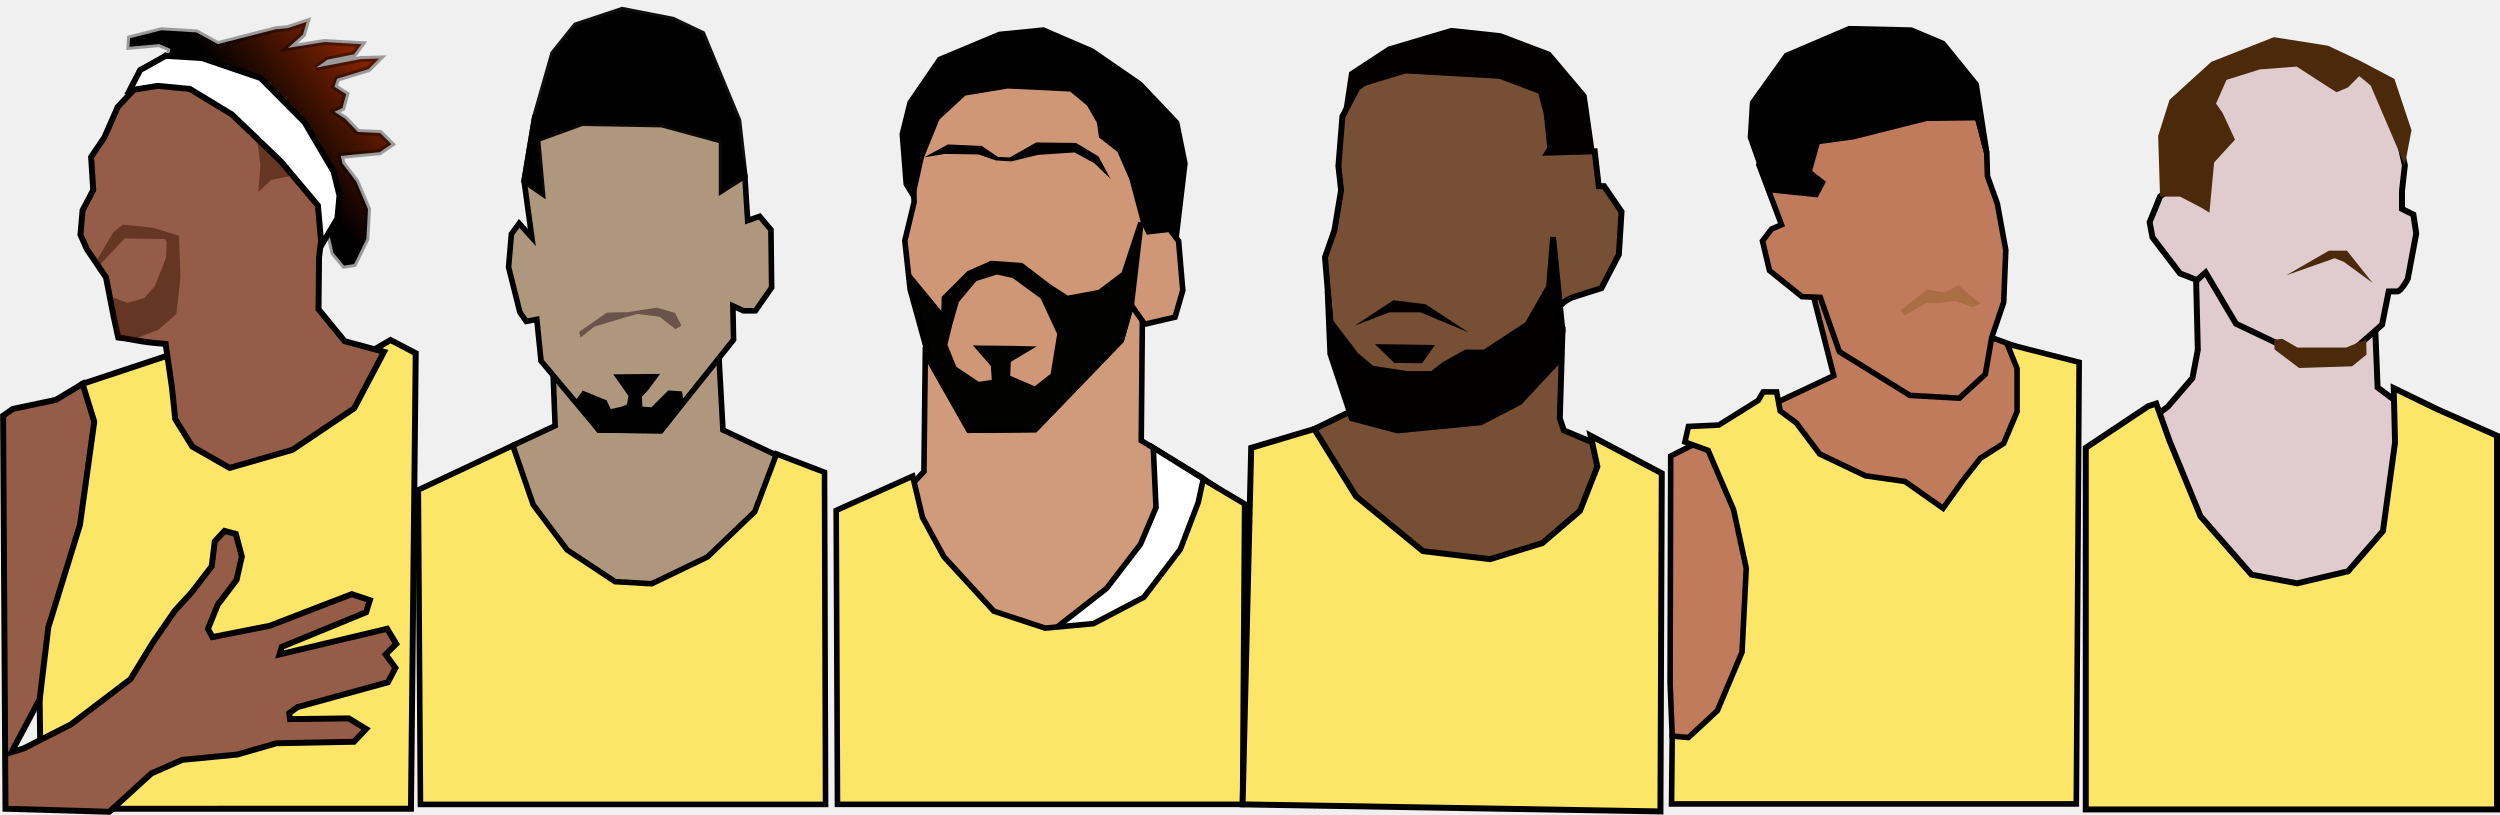
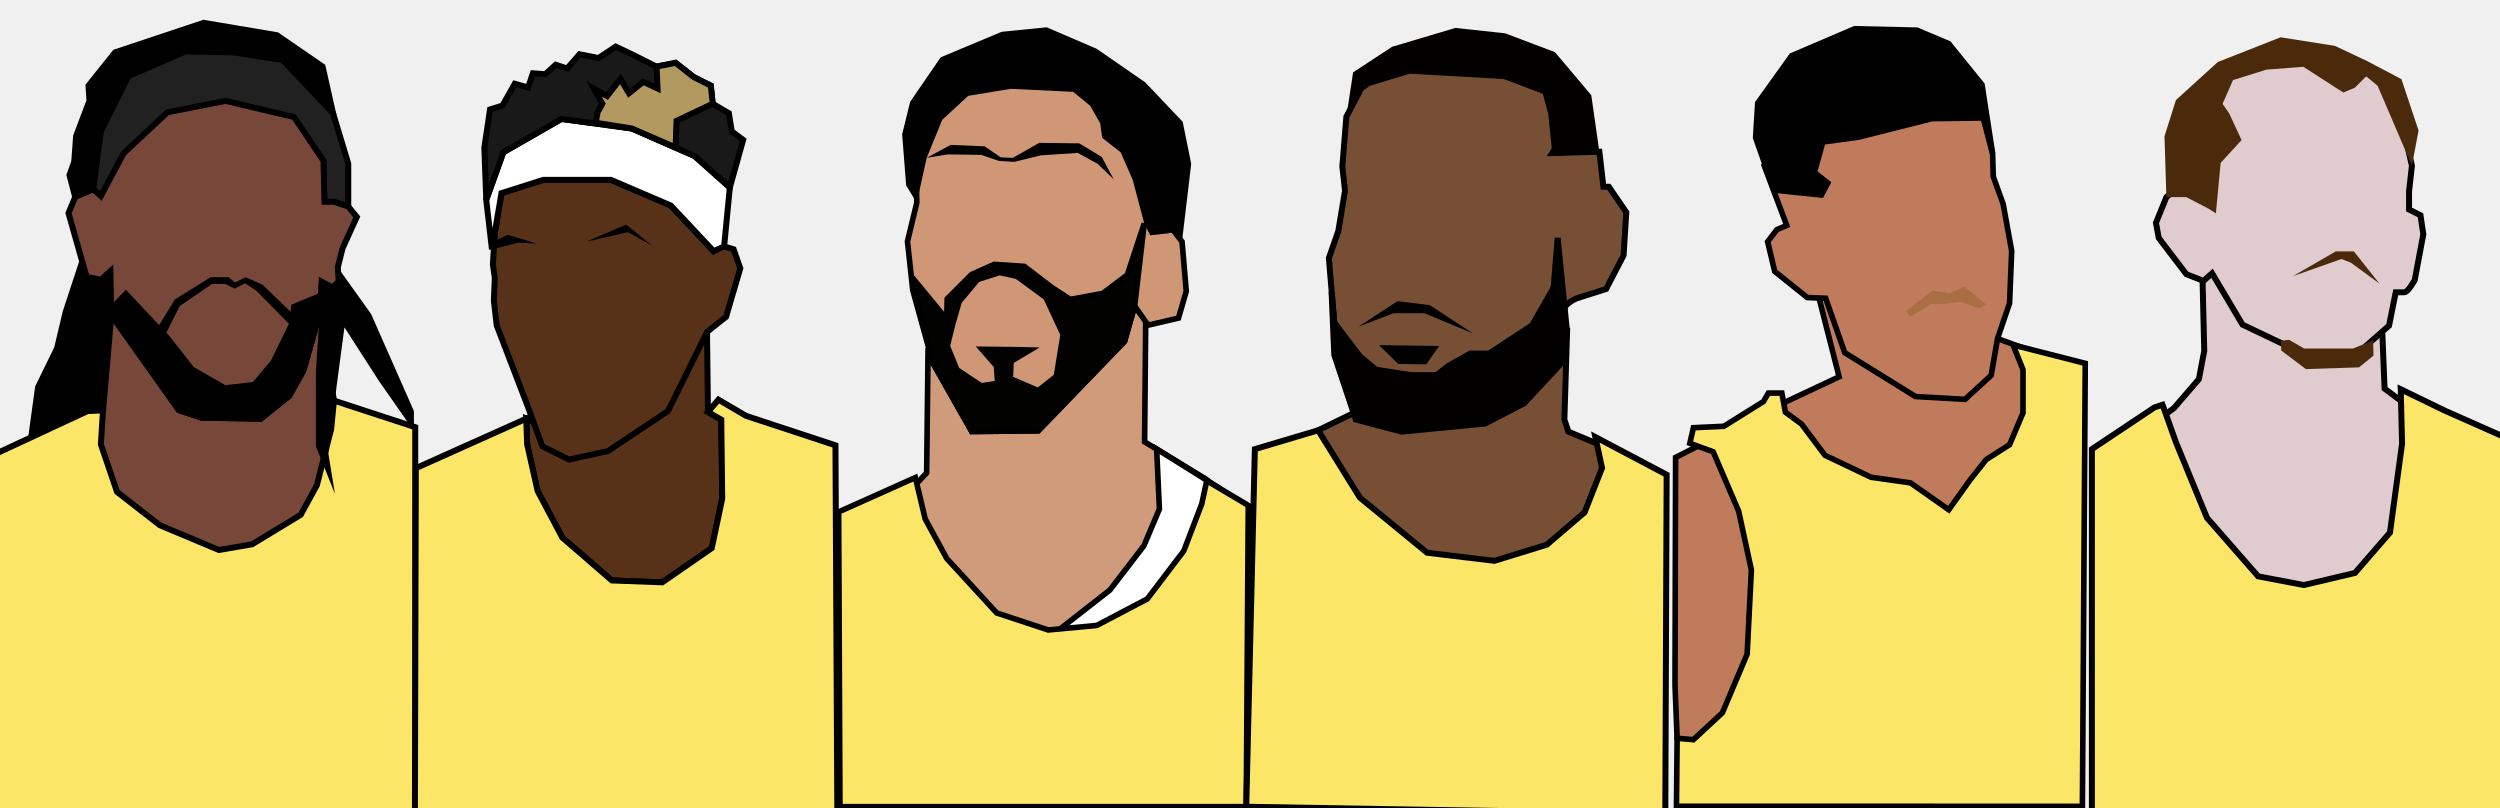
- <svg xmlns="http://www.w3.org/2000/svg" xmlns:xlink="http://www.w3.org/1999/xlink" version="1.1" id="svg815" width="419.226" height="136.578" viewBox="0 0 419.226 136.578">
-   <defs id="defs819">
-     <linearGradient xlink:href="#linearGradient5260" id="linearGradient5266" x1="90.714" y1="129.454" x2="94.842" y2="126.147" gradientUnits="userSpaceOnUse" />
-     <linearGradient id="linearGradient5260">
-       <stop style="stop-color:#010000;stop-opacity:1" offset="0" id="stop5256" />
-       <stop style="stop-color:#812300;stop-opacity:1" offset="1" id="stop5258" />
-     </linearGradient>
-   </defs>
-   <g transform="matrix(3.539876,0,0,3.539876,-72.51372,-778.5105)" id="g4579" style="opacity:1">
-     <path id="path4564" d="m 46.682,237.522 0.1,2.572 -2.005,0.935 -0.935,0.835 2.038,7.317 7.918,0.535 4.343,-3.374 0.568,-4.176 -3.976,-1.871 -0.234,-4.243 -5.245,-0.969 z" style="fill:#af977e;fill-opacity:1;stroke:#000000;stroke-width:0.265px;stroke-linecap:butt;stroke-linejoin:miter;stroke-opacity:1" />
-     <path id="path4562" d="m 45.312,228.502 0.501,-3.007 8.252,-0.601 1.537,2.606 0.167,0.768 0.134,2.105 0.568,-0.2 0.535,0.635 0.033,2.74 -0.768,1.102 h -0.568 l -0.501,-0.234 0.033,1.604 -3.441,4.31 -2.94,-0.033 -2.74,-3.274 -0.2,-1.971 -0.501,0.1 -0.301,-0.434 -0.535,-2.138 0.134,-1.57 0.367,-0.501 0.601,0.668 z" style="fill:#af977e;fill-opacity:1;stroke:#000000;stroke-width:0.265px;stroke-linecap:butt;stroke-linejoin:miter;stroke-opacity:1" />
-     <path id="path4556" d="m 45.312,228.502 0.869,0.601 -0.234,-2.572 2.105,-0.768 3.775,0.067 2.84,0.768 v 2.372 l 1.102,-0.702 -0.301,-2.639 -1.704,-4.109 -1.403,-0.668 -2.405,-0.468 -2.205,0.735 -1.069,1.336 -0.869,3.04 z" style="fill:#000000;fill-opacity:0.997;stroke:#000000;stroke-width:0.265px;stroke-linecap:butt;stroke-linejoin:miter;stroke-opacity:0.935" />
-     <path id="path4558" d="m 45.813,225.495 9.655,0.134" style="fill:none;stroke:#000000;stroke-width:0.265px;stroke-linecap:butt;stroke-linejoin:miter;stroke-opacity:1" />
-     <path id="path4566" d="m 44.777,241.03 -4.477,2.105 0.102,14.896 h 19.191 l -0.05,-15.731 -2.272,-0.869 -1.036,2.74 -2.238,2.138 -2.639,1.27 -1.737,-0.1 -2.272,-1.503 -1.604,-2.138 z" style="fill:#fce667;fill-opacity:1;stroke:#000000;stroke-width:0.265px;stroke-linecap:butt;stroke-linejoin:miter;stroke-opacity:1" />
-     <path id="path4568" d="m 47.918,235.651 1.32,-0.919 0.986,-0.017 1.37,-0.217 0.869,0.251 0.301,0.601 -0.284,0.167 -0.752,-0.585 -1.052,-0.134 -0.651,0.184 -1.386,0.418 -0.651,0.518 z" style="fill:#6a5348;fill-opacity:1;stroke:none;stroke-width:0.265px;stroke-linecap:butt;stroke-linejoin:miter;stroke-opacity:1" />
-     <path id="path4570" d="m 49.789,237.789 1.704,-0.017 -0.384,0.518 -0.351,0.384 0.033,0.635 0.601,0.05 0.802,-0.802 0.484,0.033 0.084,0.484 -0.969,1.253 -2.94,-0.033 -1.019,-1.286 0.301,-0.418 0.986,0.401 0.217,0.468 0.668,-0.15 0.301,-0.134 0.084,-0.535 z" style="fill:#000000;fill-opacity:1;stroke:#000000;stroke-width:0.265px;stroke-linecap:butt;stroke-linejoin:miter;stroke-opacity:1" />
-   </g>
+ <svg xmlns="http://www.w3.org/2000/svg" version="1.1" id="svg815" width="418" height="135" viewBox="0 0 418 135">
+   <defs id="defs819" />
+   <path style="fill:#000000;fill-opacity:1;stroke:#000000;stroke-width:1px;stroke-linecap:butt;stroke-linejoin:miter;stroke-opacity:1" d="M 14.478,41.525 10.978,52.184 9.546,58.23 6.364,64.753 4.614,77.481 20.206,77.004 22.751,49.957 Z" id="path1011" />
+   <path style="fill:#fce667;fill-opacity:1;stroke:#000000;stroke-width:1px;stroke-linecap:butt;stroke-linejoin:miter;stroke-opacity:1" d="M 18.296,68.572 14.637,68.731 -1.432,76.208 -0.795,139.848 69.447,139.689 69.426,71.423 55.844,66.981 Z" id="path1019" />
+   <path style="fill:#774739;fill-opacity:1;stroke:#000000;stroke-width:1px;stroke-linecap:butt;stroke-linejoin:miter;stroke-opacity:1" d="m 18.615,52.662 -1.432,16.546 -0.318,5.091 2.705,7.955 7.159,5.568 9.864,4.137 5.568,-0.955 8.114,-4.932 2.705,-4.932 2.386,-9.387 0.477,-4.773 -2.386,-14.637 z" id="path1015" />
  <g transform="matrix(3.539876,0,0,3.539876,-72.51372,-778.5105)" id="g4607" style="opacity:1">
    <path id="path4581" d="m 74.611,233.947 -0.063,6.85 2.889,1.753 1.183,0.951 -3.408,8.085 -8.152,0.267 -5.078,-7.484 1.67,-1.47 v 0 l 0.601,-0.635 0.067,-5.813 5.813,-2.005 z" style="fill:#cf9776;fill-opacity:0.95;stroke:#000000;stroke-width:0.265px;stroke-linecap:butt;stroke-linejoin:miter;stroke-opacity:1" />
    <path id="path4597" d="m 75.117,241.132 0.13,2.838 -0.735,1.737 -1.604,2.088 -2.372,1.854 -0.802,0.635 7.684,0.217 0.635,-7.534 z" style="fill:#ffffff;fill-opacity:1;stroke:#000000;stroke-width:0.265px;stroke-linecap:butt;stroke-linejoin:miter;stroke-opacity:1" />
    <path id="path4585" d="m 74.077,234.382 0.635,0.902 1.437,-0.334 0.367,-1.27 -0.2,-2.339 -0.334,-0.434 c 0,0 -0.434,-0.969 -0.434,-1.102 0,-0.134 -1.938,-5.212 -1.938,-5.212 l -3.508,-1.336 -5.546,1.336 -0.835,2.272 0.067,2.639 -0.44,1.823 0.25,2.306 0.949,3.434 1.837,3.241 3.14,-0.033 4.076,-4.224 z" style="fill:#cf9776;fill-opacity:1;stroke:#000000;stroke-width:0.265px;stroke-linecap:butt;stroke-linejoin:miter;stroke-opacity:1" />
    <path id="path4587" d="m 64.256,227.382 0.732,-1.795 1.228,-1.134 2.008,-0.331 2.953,0.142 0.803,0.661 0.472,0.827 0.094,0.685 0.874,0.685 0.567,1.299 0.543,2.055 0.283,0.567 1.166,-0.136 0.334,0.434 0.437,-3.677 -0.402,-1.984 -1.772,-1.866 -2.291,-1.583 -2.362,-1.016 -2.126,0.213 -2.882,1.205 -1.441,2.103 -0.378,1.536 0.189,2.41 c 0,0 0.5,0.823 0.5,0.823 z" style="fill:#000000;fill-opacity:1;stroke:none;stroke-width:0.265px;stroke-linecap:butt;stroke-linejoin:miter;stroke-opacity:1" />
    <path id="path4589" d="m 64.256,227.382 1.134,-0.614 1.606,0.071 0.756,0.52 0.567,0.024 1.252,-0.709 1.89,0.024 1.063,0.638 0.567,1.063 -0.756,-0.732 -0.945,-0.52 -1.748,0.118 -1.252,0.307 -0.732,-0.047 -0.827,-0.283 -1.583,-0.024 z" style="fill:#000000;fill-opacity:1;stroke:none;stroke-width:0.265px;stroke-linecap:butt;stroke-linejoin:miter;stroke-opacity:1" />
    <path id="path4591" d="m 63.547,233.004 1.654,2.008 0.024,-0.969 1.158,-1.158 1.063,-0.472 1.417,0.095 1.299,0.992 0.874,0.567 1.536,-0.283 1.158,-0.874 0.803,-2.433 -0.455,3.905 -0.478,1.669 -4.076,4.224 -3.14,0.033 -1.837,-3.241 z" style="fill:#000000;fill-opacity:0.985;stroke:#000000;stroke-width:0.265px;stroke-linecap:butt;stroke-linejoin:miter;stroke-opacity:1" />
    <path id="path4593" d="m 65.909,234.232 0.827,-0.992 0.969,-0.307 0.756,0.165 1.323,0.969 0.78,1.677 -0.307,1.89 -0.756,0.591 -1.158,-0.496 0.024,-0.661 1.228,-0.732 -1.063,-0.024 -1.961,-0.024 0.85,0.969 0.047,0.661 -0.614,0.095 -1.063,-0.709 -0.425,-1.039 0.236,-0.969 z" style="fill:#cf9776;fill-opacity:1;stroke:none;stroke-width:0.265px;stroke-linecap:butt;stroke-linejoin:miter;stroke-opacity:1" />
    <path id="path4595" d="m 63.72,242.483 0.465,1.954 1.016,1.866 2.362,2.575 2.433,0.803 2.291,-0.213 2.386,-1.252 1.725,-2.268 0.85,-2.221 0.236,-1.095 1.961,1.166 -0.096,14.231 H 60.158 l -0.061,-13.924 z" style="fill:#fce667;fill-opacity:1;stroke:#000000;stroke-width:0.265px;stroke-linecap:butt;stroke-linejoin:miter;stroke-opacity:1" />
  </g>
  <g transform="matrix(3.539876,0,0,3.539876,-72.51372,-778.5105)" id="g4641">
    <path id="path4632" d="m 106.116,232.878 1.236,4.844 -2.773,1.303 -3.241,1.637 -1.709,0.869 -0.028,10.758 0.1,2.506 1.654,0.685 15.285,-11.442 0.401,-7.316 -2.205,-0.802 z" style="opacity:1;fill:#bf7b5b;fill-opacity:1;stroke:#000000;stroke-width:0.265px;stroke-linecap:butt;stroke-linejoin:miter;stroke-opacity:1" />
    <path id="path4626" d="m 114.167,225.495 0.434,1.67 0.033,1.102 0.468,1.303 0.401,2.205 -0.1,2.472 -0.568,1.67 -0.301,1.737 -1.236,1.136 -2.339,-0.134 -3.341,-2.071 -0.902,-2.572 -0.869,-0.033 -1.537,-1.236 -0.334,-1.403 0.434,-0.568 0.468,-0.2 -1.069,-2.84 2.84,-3.575 5.279,-0.334 z" style="opacity:1;fill:#bf7b5b;fill-opacity:1;stroke:#000000;stroke-width:0.265px;stroke-linecap:butt;stroke-linejoin:miter;stroke-opacity:1" />
    <path id="path4628" d="m 104.278,228.903 -0.869,-2.472 0.1,-1.637 1.604,-2.238 2.973,-1.27 2.94,0.067 1.503,0.635 1.57,1.938 0.501,3.241 -0.434,-1.67 -2.439,0.033 -3.441,0.869 -1.704,0.234 -0.401,1.437 0.635,0.501 -0.301,0.568 z" style="fill:#000000;fill-opacity:1;stroke:#000000;stroke-width:0.265px;stroke-linecap:butt;stroke-linejoin:miter;stroke-opacity:1" />
    <path id="path4630" d="m 110.526,234.616 1.236,-0.969 0.835,0.134 0.668,-0.334 1.036,0.869 -0.367,0.167 -0.835,-0.301 -0.835,0.1 h -0.535 l -1.036,0.601 z" style="fill:#aa6e44;fill-opacity:1;stroke:none;stroke-width:0.265px;stroke-linecap:butt;stroke-linejoin:miter;stroke-opacity:1" />
    <path id="path4634" d="m 100.303,240.863 0.167,-0.735 1.437,-0.067 1.871,-1.169 0.234,-0.401 h 0.635 l 0.167,0.902 0.768,0.568 1.102,1.47 2.172,1.036 1.871,0.267 1.804,1.27 1.002,-1.403 0.768,-0.969 1.102,-0.702 0.635,-1.503 v -2.038 l -0.468,-1.169 3.408,0.869 -0.135,20.922 -19.174,-0.002 0.032,-3.213 0.768,0.067 1.37,-1.27 1.169,-2.773 0.2,-3.976 -0.601,-2.773 -1.203,-2.806 z" style="fill:#fce667;fill-opacity:1;stroke:#000000;stroke-width:0.265px;stroke-linecap:butt;stroke-linejoin:miter;stroke-opacity:1" />
  </g>
  <g id="g5312" transform="translate(0.1131743,-135.0551)">
    <path id="path5259" d="m 261.9,190.575 -0.45,14.625 0.675,2.025 6.975,2.925 -2.025,14.4 -15.3,9.225 L 234.9,230.4 220.275,215.325 V 207 l 7.875,-3.825 z" style="opacity:1;fill:#774f34;fill-opacity:1;stroke:#000000;stroke-width:1px;stroke-linecap:butt;stroke-linejoin:miter;stroke-opacity:1" />
    <path id="path5251" d="m 227.475,149.85 -2.475,4.725 -0.675,8.325 0.45,4.05 -1.125,6.75 -1.575,4.5 0.9,10.8 5.175,10.125 5.625,4.275 22.05,-4.275 c 0,0 5.625,-11.475 5.625,-12.375 0,-0.9 2.025,-1.8 2.025,-1.8 l 4.95,-1.575 2.925,-5.625 0.45,-7.2 -2.925,-4.275 h -0.9 l -0.675,-5.85 -7.875,0.225 2.475,-3.825 -2.025,-8.775 -14.625,-2.7 -12.825,0.675 z" style="opacity:1;fill:#774f34;fill-opacity:1;stroke:#000000;stroke-width:1px;stroke-linecap:butt;stroke-linejoin:miter;stroke-opacity:1" />
    <path id="path5253" d="m 227.475,149.85 8.1,-2.475 15.75,0.9 6.525,2.475 0.9,3.375 0.675,6.525 7.875,-0.225 -1.35,-9.45 -6.075,-7.2 -8.325,-3.15 -8.325,-0.9 -10.575,3.15 -6.525,4.275 -1.125,7.425 z" style="fill:#030000;fill-opacity:1;stroke:none;stroke-width:1px;stroke-linecap:butt;stroke-linejoin:miter;stroke-opacity:1" />
    <path id="path5255" d="m 260.325,174.825 -0.675,8.325 -3.6,6.3 -7.2,4.725 h -3.15 l -3.6,2.025 -2.025,1.575 H 235.8 l -5.85,-0.9 -2.7,-2.25 -4.275,-5.625 -0.45,-5.175 0.45,10.575 3.6,10.8 7.65,2.025 13.95,-1.35 6.525,-3.375 6.075,-6.525 1.125,-5.4 z" style="fill:#030000;fill-opacity:1;stroke:#000000;stroke-width:1px;stroke-linecap:butt;stroke-linejoin:miter;stroke-opacity:1" />
    <path id="path5257" d="m 227.025,189.675 5.85,-2.25 h 5.175 l 8.1,3.375 -7.2,-4.725 -5.4,-0.675 z" style="fill:#030000;fill-opacity:1;stroke:none;stroke-width:1px;stroke-linecap:butt;stroke-linejoin:miter;stroke-opacity:1" />
    <path id="path5261" d="m 209.7,210.15 10.575,-3.15 6.975,11.25 11.25,9.225 11.25,1.35 8.775,-2.7 6.3,-5.4 2.925,-7.425 -1.125,-5.175 11.925,6.3 -0.225,56.7 -70.065,-1.183 z" style="fill:#fce667;fill-opacity:1;stroke:#000000;stroke-width:1px;stroke-linecap:butt;stroke-linejoin:miter;stroke-opacity:1" />
    <path id="path5271" d="m 231.694,193.275 2.194,2.138 4.219,0.056 1.462,-2.081 z" style="fill:#000000;fill-opacity:1;stroke:#000000;stroke-width:1px;stroke-linecap:butt;stroke-linejoin:miter;stroke-opacity:1" />
  </g>
  <path style="opacity:1;fill:#e0cccf;fill-opacity:1;stroke:#000000;stroke-width:1px;stroke-linecap:butt;stroke-linejoin:miter;stroke-opacity:1" d="m 368.213,44.607 0.338,14.062 -0.9,4.725 -4.162,4.838 -3.375,2.475 5.625,19.913 10.012,9.787 15.075,4.388 11.925,-3.938 5.513,-12.262 c 0,0 -0.338,-15.188 -0.338,-15.637 0,-0.45 -0.562,-4.725 -0.562,-4.725 l -5.513,-0.9 -3.15,-2.362 -0.45,-11.137 -19.238,-11.925 z" id="path5324" />
  <path style="opacity:1;fill:#e0cccf;fill-opacity:1;stroke:#000000;stroke-width:1px;stroke-linecap:butt;stroke-linejoin:miter;stroke-opacity:1" d="m 360.472,37.258 1.75,-4.296 3.023,-2.546 2.864,-13.364 7.847,-6.69 15.381,-0.151 7.105,3.237 3.396,7.9 1.432,6.364 -0.477,4.296 v 3.023 l 1.909,0.955 0.477,3.182 -1.432,7.637 c 0,0 -1.114,2.068 -1.75,2.068 h -1.432 l -1.114,5.568 -5.25,4.614 -8.91,0.159 -10.341,-4.932 -5.091,-8.591 -1.432,1.273 -2.864,-1.114 -4.614,-6.046 z" id="path5316" />
  <path style="fill:#4a2a0b;fill-opacity:1;stroke:none;stroke-width:1px;stroke-linecap:butt;stroke-linejoin:miter;stroke-opacity:1" d="m 370.496,35.667 0.795,-8.432 3.5,-3.818 -2.068,-4.455 -1.114,-1.591 1.75,-3.977 5.568,-1.75 6.205,-0.477 5.409,3.5 1.273,0.795 1.909,-0.795 1.909,-1.909 1.909,1.591 5.728,13.364 1.114,-5.887 -2.864,-8.591 -5.728,-3.023 -5.409,-2.546 -9.069,-1.432 -10.501,4.137 -7,6.364 -1.909,6.046 0.318,10.182 h 3.341 l 3.659,1.909 z" id="path5318" />
  <path style="fill:#4a2a0b;fill-opacity:1;stroke:none;stroke-width:1px;stroke-linecap:butt;stroke-linejoin:miter;stroke-opacity:1" d="m 390.542,42.031 -7.159,4.137 8.114,-2.864 1.591,0.636 4.773,3.5 -4.296,-5.409 z" id="path5320" />
  <path style="fill:#4a2a0b;fill-opacity:1;stroke:none;stroke-width:1px;stroke-linecap:butt;stroke-linejoin:miter;stroke-opacity:1" d="m 382.726,56.814 2.531,1.462 h 8.156 l 3.375,-1.35 0.056,2.531 -2.419,1.969 -8.887,0.281 -4.106,-3.094 -0.113,-1.631 z" id="path5322" />
  <path style="fill:#fce667;fill-opacity:1;stroke:#000000;stroke-width:1px;stroke-linecap:butt;stroke-linejoin:miter;stroke-opacity:1" d="m 349.763,75.095 v 60.637 h 68.963 V 73.07 l -9.9,-4.388 -7.425,-3.6 0.225,9.113 -2.025,14.85 -5.85,6.75 -8.55,2.025 -7.65,-1.462 -8.55,-9.787 -5.175,-12.6 -2.25,-6.3 -1.35,0.45 z" id="path5326" />
-   <text xml:space="preserve" style="font-style:normal;font-weight:normal;font-size:40px;line-height:1.25;font-family:sans-serif;letter-spacing:0px;word-spacing:0px;fill:#000000;fill-opacity:1;stroke:none" x="11.813" y="121.895" id="text5330">
-     <tspan id="tspan5328" x="11.813" y="158.388" />
-   </text>
-   <g transform="matrix(3.779528,0,0,3.779528,-299.3698,-468.6922)" id="g5254" style="opacity:1">
-     <path id="path4546" d="m 82.871,141.038 3.791,-1.259 9.187,-0.284 0.685,-0.401 1.119,0.585 -0.211,20.211 -16.409,0.002 -0.067,-4.861 0.167,-2.038 -0.15,-2.79 0.334,-2.071 1.32,-3.207 z" style="fill:#fce667;fill-opacity:1;stroke:#000000;stroke-width:0.265px;stroke-linecap:butt;stroke-linejoin:miter;stroke-opacity:1" />
-     <path id="path4548" d="m 82.871,141.038 -1.187,0.712 -1.904,0.401 -0.434,0.301 0.105,17.438 4.606,0.135 1.871,-1.704 1.37,-0.601 2.439,-0.234 1.737,-0.501 3.441,-0.067 0.535,-0.568 -0.768,-0.468 -2.606,0.033 -0.033,-0.267 0.367,-0.267 4.009,-1.102 0.334,-0.635 -0.434,-0.601 0.468,-0.468 -0.401,-0.668 -4.777,1.136 0.1,-0.334 3.742,-1.537 0.167,-0.535 -0.802,-0.267 -3.642,1.403 -2.539,0.501 -0.2,-0.367 0.434,-1.069 0.835,-1.102 0.234,-1.036 -0.267,-1.002 -0.501,-0.134 -0.434,0.468 -0.134,1.102 -0.902,1.169 -0.735,0.802 -0.969,1.403 -1.002,1.637 -2.639,2.005 -2.105,1.069 -0.535,0.167 1.253,-2.355 0.384,-3.191 1.403,-4.544 0.635,-4.577 z" style="fill:#955d47;fill-opacity:1;stroke:#000000;stroke-width:0.265px;stroke-linecap:butt;stroke-linejoin:miter;stroke-opacity:1" />
-     <path id="path4544" d="m 86.982,142.597 -0.142,-1.37 -0.283,-1.961 c -1.216,-0.087 -1.354,-0.197 -2.102,-0.283 l -0.213,-0.969 -0.331,-1.701 -0.85,-1.252 -0.283,-0.638 0.095,-1.087 0.472,-0.898 -0.094,-1.465 0.591,-0.874 0.591,-1.347 2.126,-2.268 2.646,1.323 3.355,2.41 1.087,2.882 -0.283,2.315 -0.024,2.315 1.158,1.417 1.748,0.472 -1.323,2.504 -2.74,1.843 -2.788,0.803 -1.654,-0.945 z" style="fill:#955d47;fill-opacity:1;stroke:#000000;stroke-width:0.265;stroke-linecap:butt;stroke-linejoin:miter;stroke-miterlimit:4;stroke-dasharray:none;stroke-opacity:1" />
-     <path id="path5186" d="m 90.573,129.84 0.189,1.512 -0.095,1.181 0.567,-0.543 1.299,-0.26 z" style="fill:#320e00;fill-opacity:0.488;stroke:none;stroke-width:0.265px;stroke-linecap:butt;stroke-linejoin:miter;stroke-opacity:1" />
-     <path id="path5207" d="m 86.675,126.556 0.094,-0.378 -0.496,-0.213 -1.323,0.118 0.024,-0.378 1.394,-0.354 1.559,0.095 0.945,0.52 2.575,-0.661 0.52,-0.047 0.85,-0.283 -0.165,0.567 -0.661,0.591 1.606,-0.26 1.654,0.095 -0.331,0.449 -1.181,0.236 -0.496,0.354 1.961,-0.378 0.827,-0.024 -0.472,0.472 -1.394,0.425 -0.118,0.354 0.52,0.331 -0.165,0.614 -0.354,0.165 0.472,0.307 0.567,0.591 0.992,0.047 0.496,0.496 -0.52,0.354 -1.016,0.095 -0.709,0.071 0.071,0.331 0.614,0.803 0.52,1.228 -0.071,1.323 -0.543,1.11 -0.449,0.071 -0.472,-0.567 -0.331,-1.488 -2.008,-3.898 -3.591,-2.008 z" style="fill:url(#linearGradient5266);fill-opacity:1;stroke:#000000;stroke-width:0.265px;stroke-linecap:butt;stroke-linejoin:miter;stroke-opacity:0.352" />
-     <path id="path5163" d="m 84.958,128.019 0.468,-0.902 1.131,-0.631 1.609,0.097 2.608,0.888 1.951,1.965 1.287,2.191 0.258,1.06 -0.091,1.012 -0.71,1.189 -0.157,-1.763 -1.638,-1.951 -2.173,-2.085 -1.871,-1.136 -1.437,-0.134 z" style="fill:#ffffff;fill-opacity:1;stroke:#000000;stroke-width:0.265px;stroke-linecap:butt;stroke-linejoin:miter;stroke-opacity:1" />
-     <path id="path5184" d="m 83.509,135.545 0.732,-1.24 0.425,-0.331 1.347,0.142 1.134,0.354 0.071,1.843 -0.189,1.63 -0.78,0.685 -1.134,0.449 -0.709,-0.189 -0.165,-1.677 0.614,0.236 0.756,-0.213 0.472,-0.543 0.496,-1.252 0.024,-0.709 -0.094,-0.118 -1.772,-0.024 -1.098,1.169 z" style="fill:#320e00;fill-opacity:0.488;stroke:none;stroke-width:0.265px;stroke-linecap:butt;stroke-linejoin:miter;stroke-opacity:1" />
-   </g>
+   <text xml:space="preserve" style="font-style:normal;font-weight:normal;font-size:40px;line-height:1.25;font-family:sans-serif;letter-spacing:0px;word-spacing:0px;fill:#000000;fill-opacity:1;stroke:none" x="11.813" y="121.895" id="text5330" />
+   <path style="fill:#583218;fill-opacity:1;stroke:#000000;stroke-width:1px;stroke-linecap:butt;stroke-linejoin:miter;stroke-opacity:1" d="m 118.211,55.526 0.159,13.364 2.227,1.273 0.159,13.205 -1.75,8.273 -8.273,5.728 -8.432,-0.318 -8.273,-7.159 -4.137,-7.796 -1.75,-7.796 -0.159,-4.296 2.386,1.114 z" id="path997" />
+   <path style="fill:#583218;fill-opacity:1;stroke:#000000;stroke-width:1px;stroke-linecap:butt;stroke-linejoin:miter;stroke-opacity:1" d="m 82.731,38.979 -0.318,5.25 0.318,2.227 -0.159,3.818 0.477,4.137 5.25,13.683 2.386,6.523 4.455,2.227 6.523,-1.432 10.023,-6.682 6.523,-13.205 0.955,-0.795 2.227,-1.75 2.386,-8.114 -1.114,-3.182 -1.591,-0.477 h -0.636 l -1.114,0.795 -7.159,-7.637 -10.023,-4.296 H 90.846 l -7,2.227 z" id="path987" />
+   <path style="fill:#ffffff;fill-opacity:1;stroke:#000000;stroke-width:1px;stroke-linecap:butt;stroke-linejoin:miter;stroke-opacity:1" d="m 82.254,41.684 1.591,-9.387 7,-2.227 h 11.296 l 10.023,4.296 7.159,7.637 1.75,-0.795 0.955,-9.864 -5.887,-5.25 -10.501,-4.614 -11.773,-1.591 -9.705,5.568 -2.864,7.955 z" id="path989" />
+   <path style="fill:#191919;fill-opacity:1;stroke:#000000;stroke-width:1px;stroke-linecap:butt;stroke-linejoin:miter;stroke-opacity:1" d="m 122.029,31.343 2.227,-7.955 -1.909,-1.432 -0.477,-3.023 -2.705,-1.591 -0.318,-3.023 -2.864,-1.432 -3.023,-2.386 -3.182,0.636 -4.137,-2.068 -2.705,-1.273 -2.864,1.909 -3.182,-0.636 -2.068,2.386 -1.909,-0.636 -1.75,1.591 -2.068,-0.159 -0.795,2.386 -2.227,-0.636 -2.068,3.659 -2.068,0.636 -0.955,6.364 0.318,8.75 2.864,-7.955 9.705,-5.568 11.773,1.591 10.501,4.614 z" id="path991" />
+   <path style="fill:#b19960;fill-opacity:1;stroke:#000000;stroke-width:1px;stroke-linecap:butt;stroke-linejoin:miter;stroke-opacity:1" d="m 112.96,24.66 0.159,-4.455 6.046,-2.864 -0.318,-3.023 -2.864,-1.432 -3.023,-2.386 -3.182,0.636 0.159,3.659 -2.386,-1.114 -2.386,1.909 -1.432,-2.386 -2.227,2.864 -2.227,-1.273 1.432,2.546 -0.795,1.432 -0.318,1.75 6.046,0.955 z" id="path993" />
+   <path style="fill:#fce667;fill-opacity:1;stroke:#000000;stroke-width:1px;stroke-linecap:butt;stroke-linejoin:miter;stroke-opacity:1" d="m 118.37,68.89 1.75,-2.068 4.614,2.705 14.955,4.932 0.318,63.003 -70.64,0.477 0.159,-59.662 18.455,-8.273 0.159,4.296 1.75,7.796 4.137,7.796 8.273,7.159 8.432,0.318 8.273,-5.728 1.75,-8.273 -0.159,-13.205 z" id="path999" />
+   <path style="fill:#000000;fill-opacity:1;stroke:none;stroke-width:1px;stroke-linecap:butt;stroke-linejoin:miter;stroke-opacity:1" d="m 98.005,40.411 7,-1.591 3.977,2.227 -4.296,-3.5 z" id="path1001" />
+   <path style="fill:#000000;fill-opacity:1;stroke:none;stroke-width:1px;stroke-linecap:butt;stroke-linejoin:miter;stroke-opacity:1" d="m 82.254,41.684 4.455,-1.114 3.023,0.159 -4.813,-1.472 -2.108,0.955 z" id="path1003" />
+   <path style="fill:#000000;fill-opacity:1;stroke:#000000;stroke-width:1px;stroke-linecap:butt;stroke-linejoin:miter;stroke-opacity:1" d="M 55.685,18.933 53.935,11.137 46.298,5.887 34.047,3.818 l -14.796,4.932 -4.455,5.568 0.159,2.546 -2.227,5.887 -0.318,4.296 -0.795,2.227 0.955,3.659 10.819,5.568 z" id="path1009" />
+   <path style="fill:#212121;fill-opacity:1;stroke:#000000;stroke-width:1px;stroke-linecap:butt;stroke-linejoin:miter;stroke-opacity:1" d="m 58.23,34.524 v -7.159 l -2.546,-8.432 -8.432,-8.91 -8.273,-1.273 -7.955,-0.159 -9.546,4.137 -4.614,9.228 -1.273,9.705 1.273,1.114 10.341,3.5 z" id="path1007" />
+   <path style="fill:#000000;fill-opacity:1;stroke:none;stroke-width:1px;stroke-linecap:butt;stroke-linejoin:miter;stroke-opacity:1" d="m 56.48,44.707 5.568,7.796 7.159,16.228 v 3.341 l -5.887,-8.432 -5.728,-8.91 -1.273,9.546 -1.432,11.455 1.114,6.841 -3.182,-7.955 V 62.049 l 0.636,-9.705 -3.182,-4.932 0.955,-4.137 z" id="path1013" />
+   <path style="fill:#774739;fill-opacity:1;stroke:#000000;stroke-width:1px;stroke-linecap:butt;stroke-linejoin:miter;stroke-opacity:1" d="m 16.864,32.774 -1.273,-1.114 -3.023,1.273 -1.114,2.705 3.023,10.66 2.386,0.477 1.591,-1.432 0.159,7.319 11.296,15.91 3.818,1.273 9.864,0.159 4.773,-3.818 2.386,-4.296 2.705,-9.546 0.318,-5.25 1.75,0.955 1.114,-0.955 -0.159,-2.386 0.795,-3.182 2.386,-5.25 -1.432,-1.75 -2.386,-0.795 h -1.591 l -0.159,-6.841 -4.932,-7.319 -11.455,-2.705 -9.705,1.909 -7.319,6.841 z" id="path1005" />
+   <path style="fill:#000000;fill-opacity:1;stroke:#000000;stroke-width:1px;stroke-linecap:butt;stroke-linejoin:miter;stroke-opacity:1" d="m 18.9,51.413 2.138,-2.25 6.975,7.425 4.05,5.175 5.513,3.15 4.95,-0.562 3.15,-3.712 3.263,-6.638 0.225,-2.7 4.612,-1.913 -0.318,2.956 -2.705,9.546 -2.386,4.296 -4.773,3.818 L 33.729,69.844 29.911,68.572 18.615,52.662 Z" id="path1021" />
+   <path style="fill:#000000;fill-opacity:1;stroke:none;stroke-width:1px;stroke-linecap:butt;stroke-linejoin:miter;stroke-opacity:1" d="m 26.55,54.45 2.7,-4.388 5.963,-3.712 H 38.25 l 1.012,0.9 1.8,-0.9 2.812,1.238 6.075,5.85 -0.564,1.802 L 42.862,48.6 40.95,47.362 l -1.688,0.9 -1.575,-0.787 h -2.25 l -5.4,3.712 -3.487,6.975 z" id="path1023" />
</svg>
